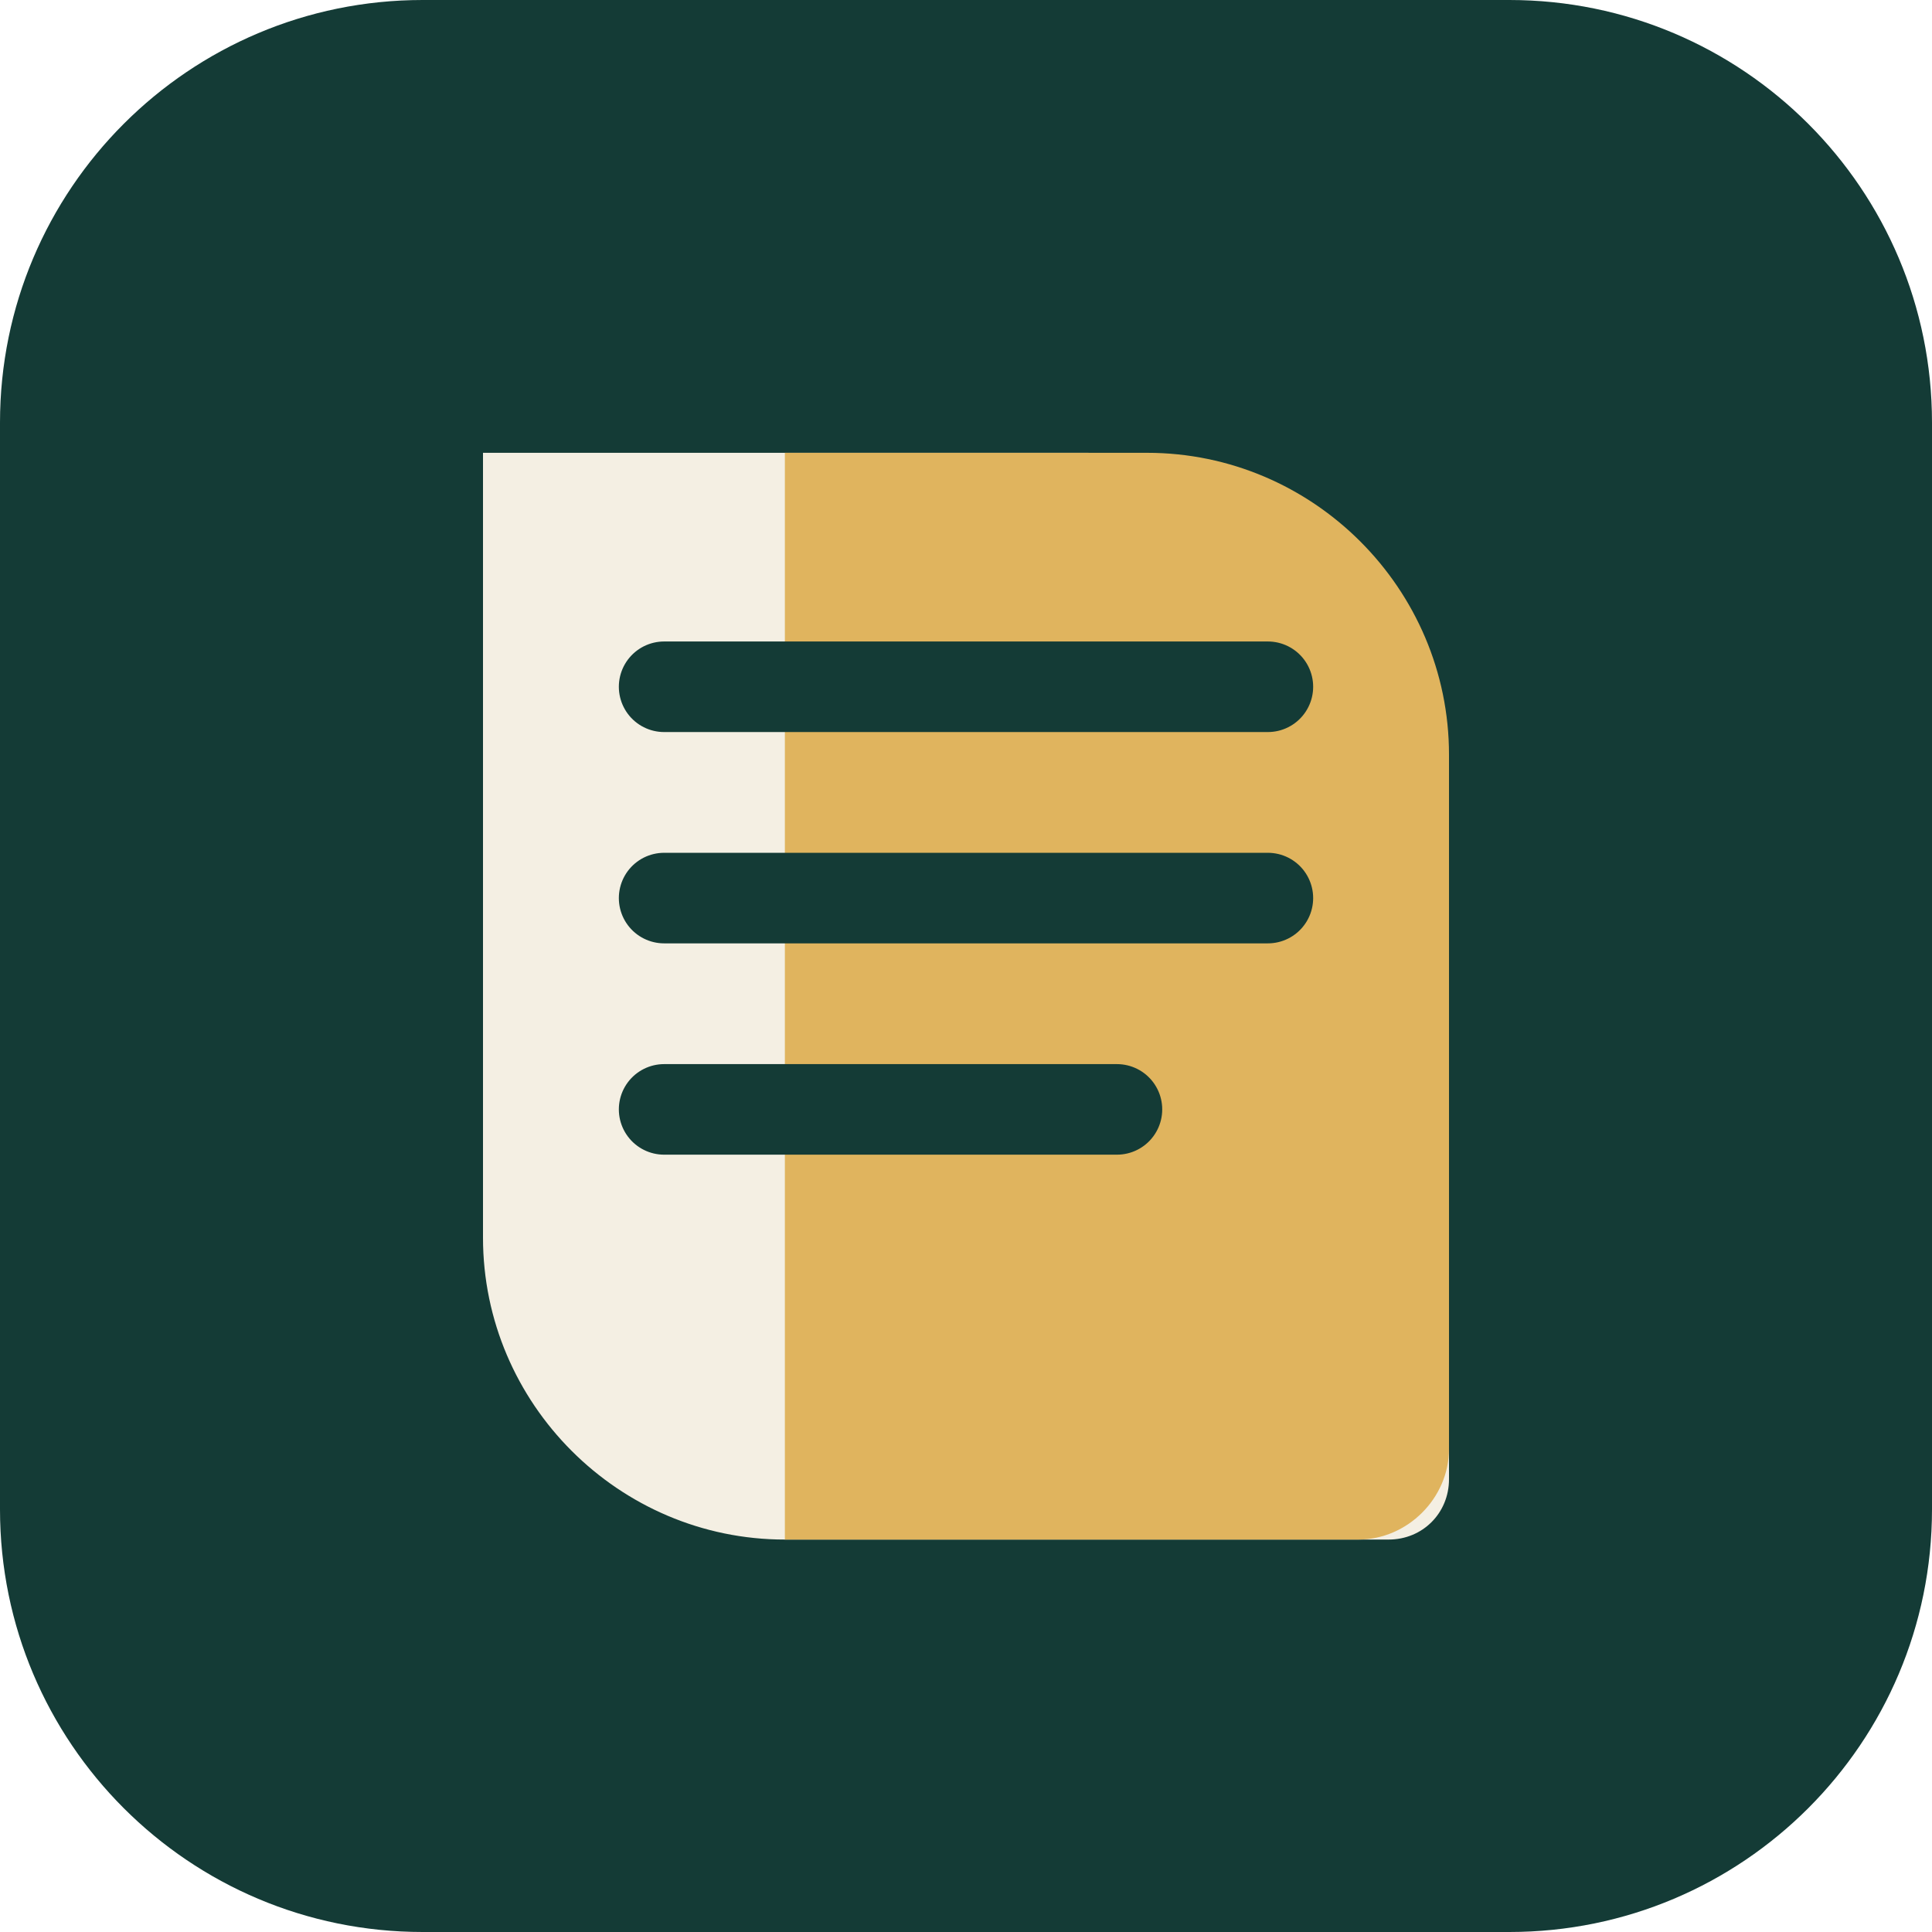
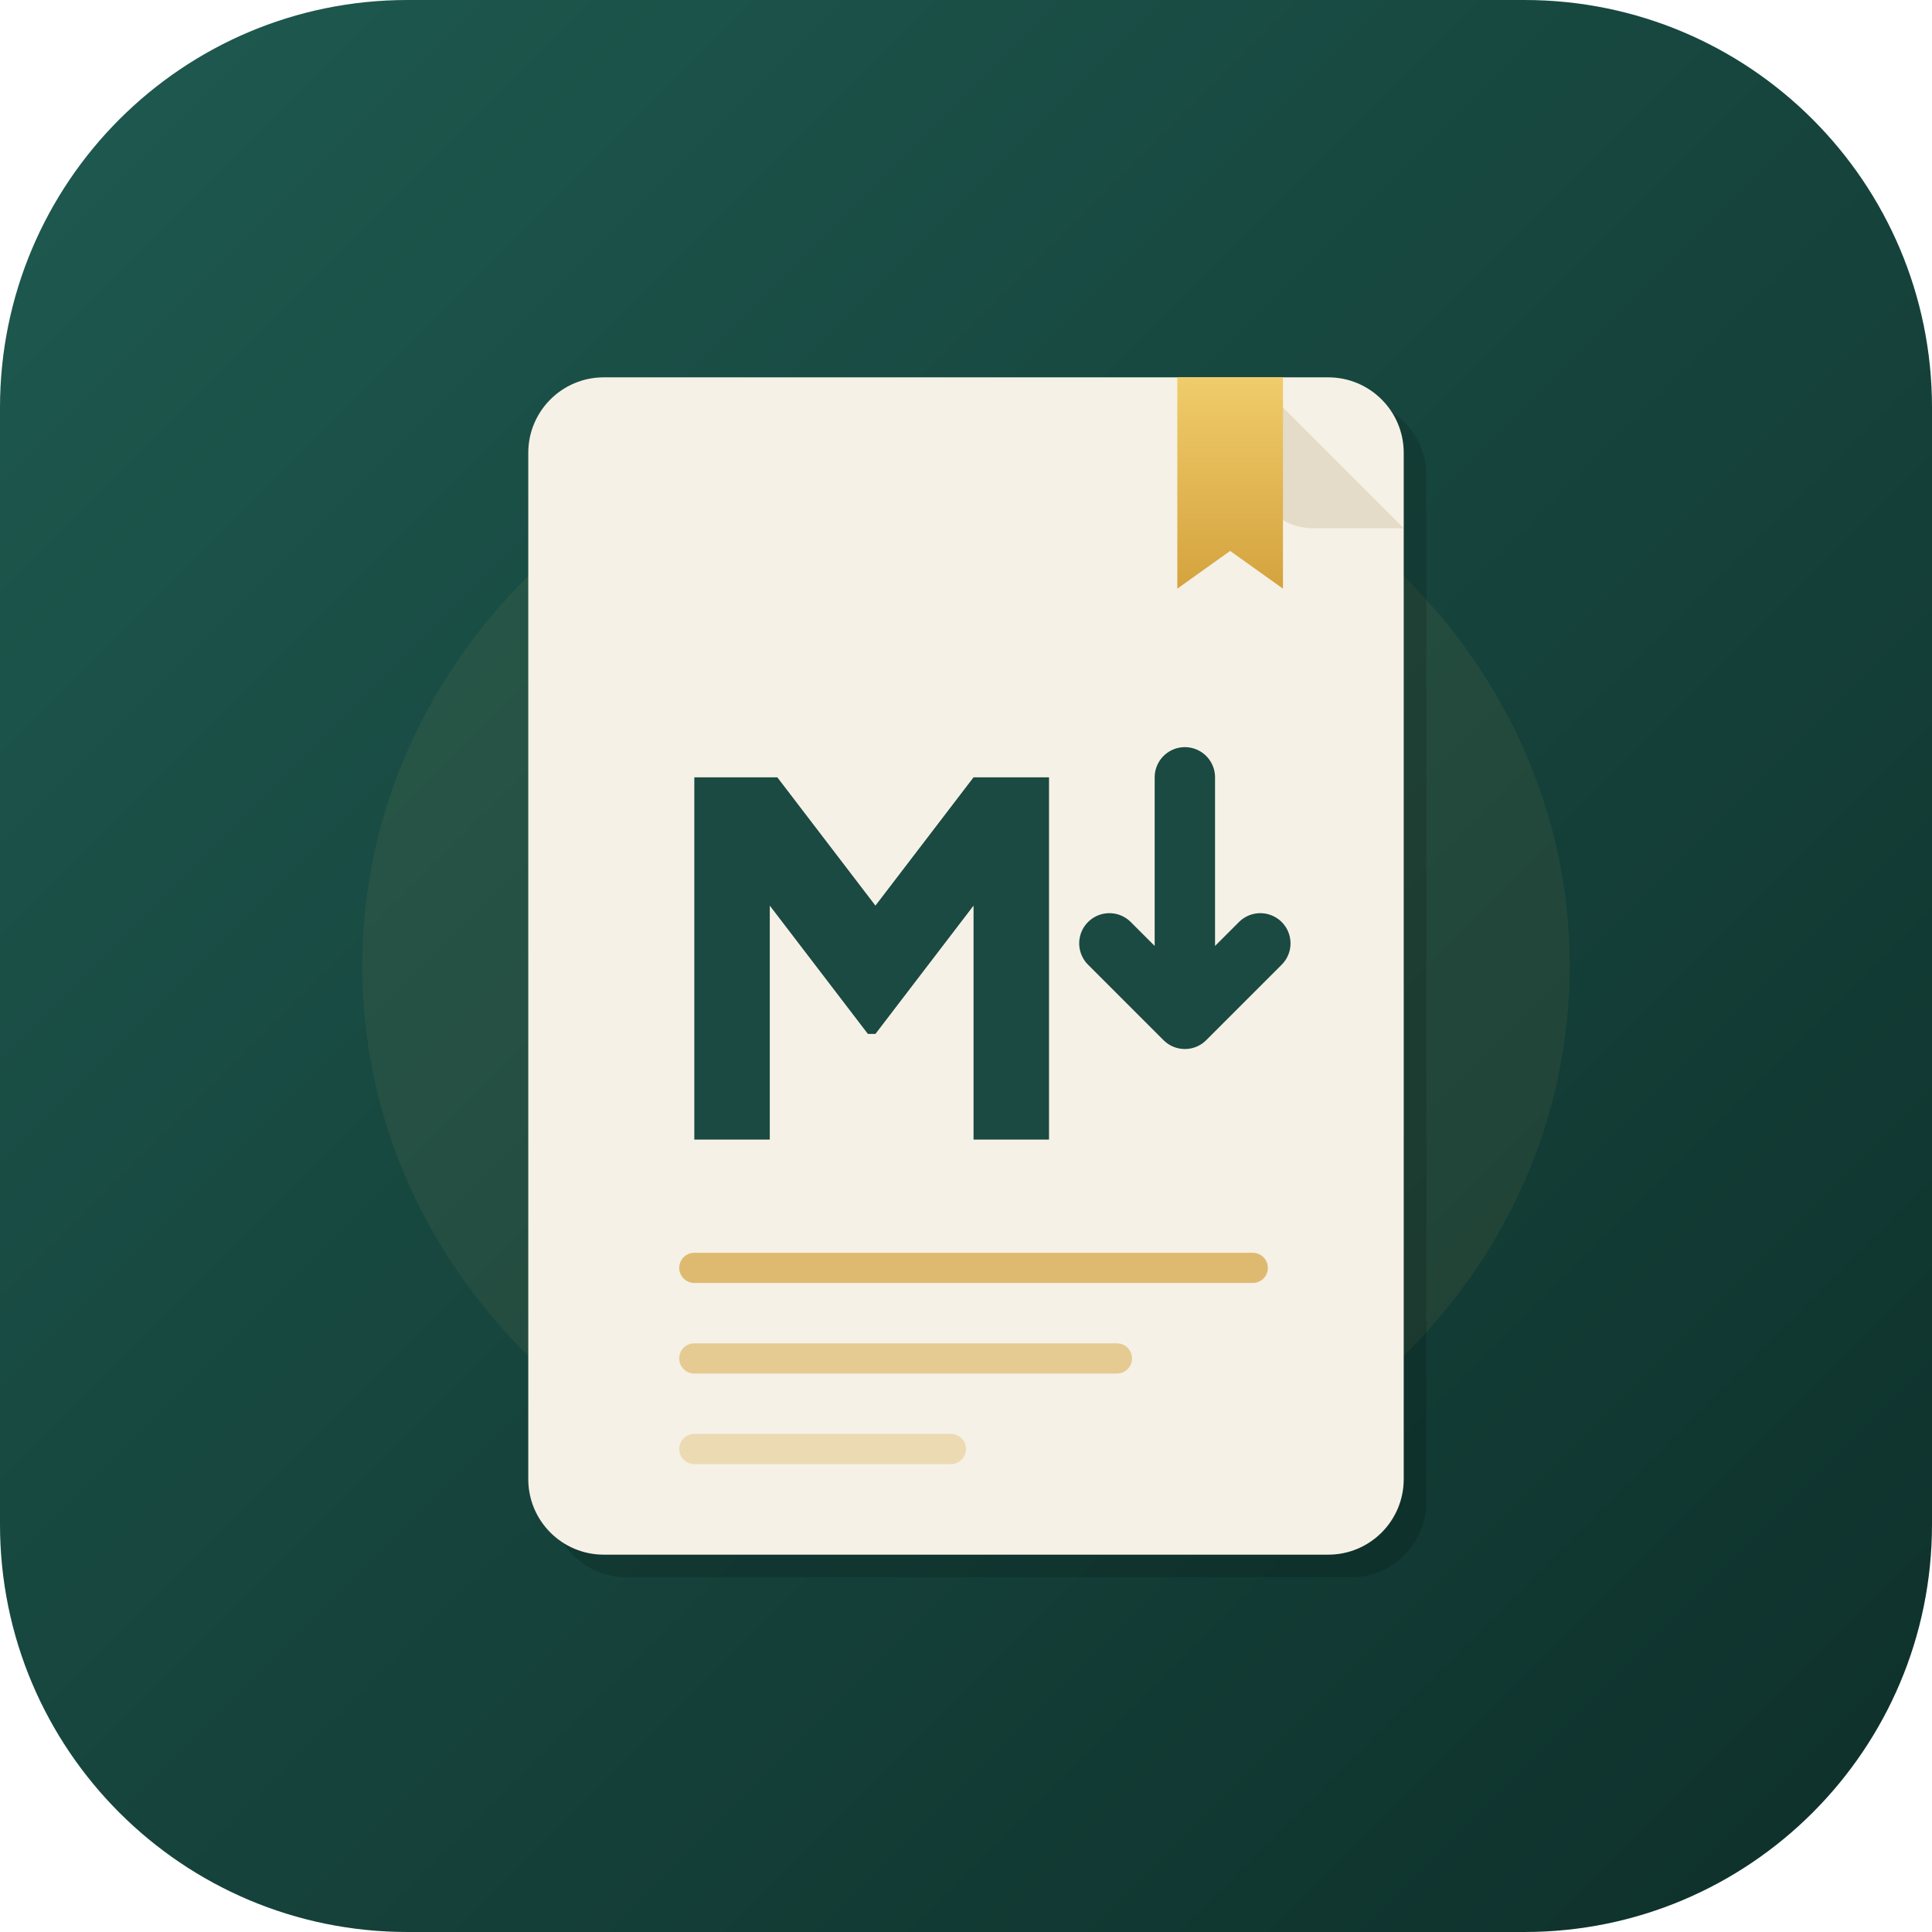
<svg xmlns="http://www.w3.org/2000/svg" viewBox="0 0 512 512">
-   <rect width="512" height="512" rx="112" fill="#143b36" />
-   <path d="M128 120h160c52 0 96 44 96 96v176c0 9-7 16-16 16H208c-44 0-80-36-80-80V120Z" fill="#f4efe3" />
-   <path d="M208 120h96c44 0 80 36 80 80v184c0 13-11 24-24 24H208V120Z" fill="#e0b45e" />
-   <path d="M176 182h160M176 238h160M176 294h120" stroke="#143b36" stroke-linecap="round" stroke-width="24" />
+   <defs>
+     <linearGradient id="bg" x1="0" y1="0" x2="1" y2="1">
+       <stop offset="0%" stop-color="#1e5a50" />
+       <stop offset="100%" stop-color="#0e2f2a" />
+     </linearGradient>
+     <linearGradient id="gold" x1="0" y1="0" x2="0" y2="1">
+       <stop offset="0%" stop-color="#f0cc6a" />
+       <stop offset="100%" stop-color="#d4a33e" />
+     </linearGradient>
+   </defs>
+   <rect width="512" height="512" rx="108" fill="url(#bg)" />
+   <ellipse cx="256" cy="256" rx="160" ry="150" fill="#e0b45e" opacity="0.07" />
+   <rect x="146" y="106" width="232" height="312" rx="20" fill="#000" opacity="0.15" />
+   <rect x="140" y="100" width="232" height="312" rx="20" fill="#f6f1e6" />
+   <path d="M332 100l40 40h-24a16 16 0 0 1-16-16Z" fill="#e4dcc8" />
+   <path d="M184 206v96h20v-62l26 34h2l26-34v62h20v-96h-20l-26 34-26-34Z" fill="#1a4a42" />
+   <path d="M314 206v64m0 0l-20-20m20 20l20-20" stroke="#1a4a42" stroke-width="16" stroke-linecap="round" stroke-linejoin="round" fill="none" />
+   <line x1="184" y1="336" x2="332" y2="336" stroke="#d4a33e" stroke-width="8" stroke-linecap="round" opacity="0.7" />
+   <line x1="184" y1="360" x2="296" y2="360" stroke="#d4a33e" stroke-width="8" stroke-linecap="round" opacity="0.5" />
+   <line x1="184" y1="384" x2="252" y2="384" stroke="#d4a33e" stroke-width="8" stroke-linecap="round" opacity="0.3" />
+   <path d="M340 100v56l-14-10-14 10V100" fill="url(#gold)" />
</svg>
